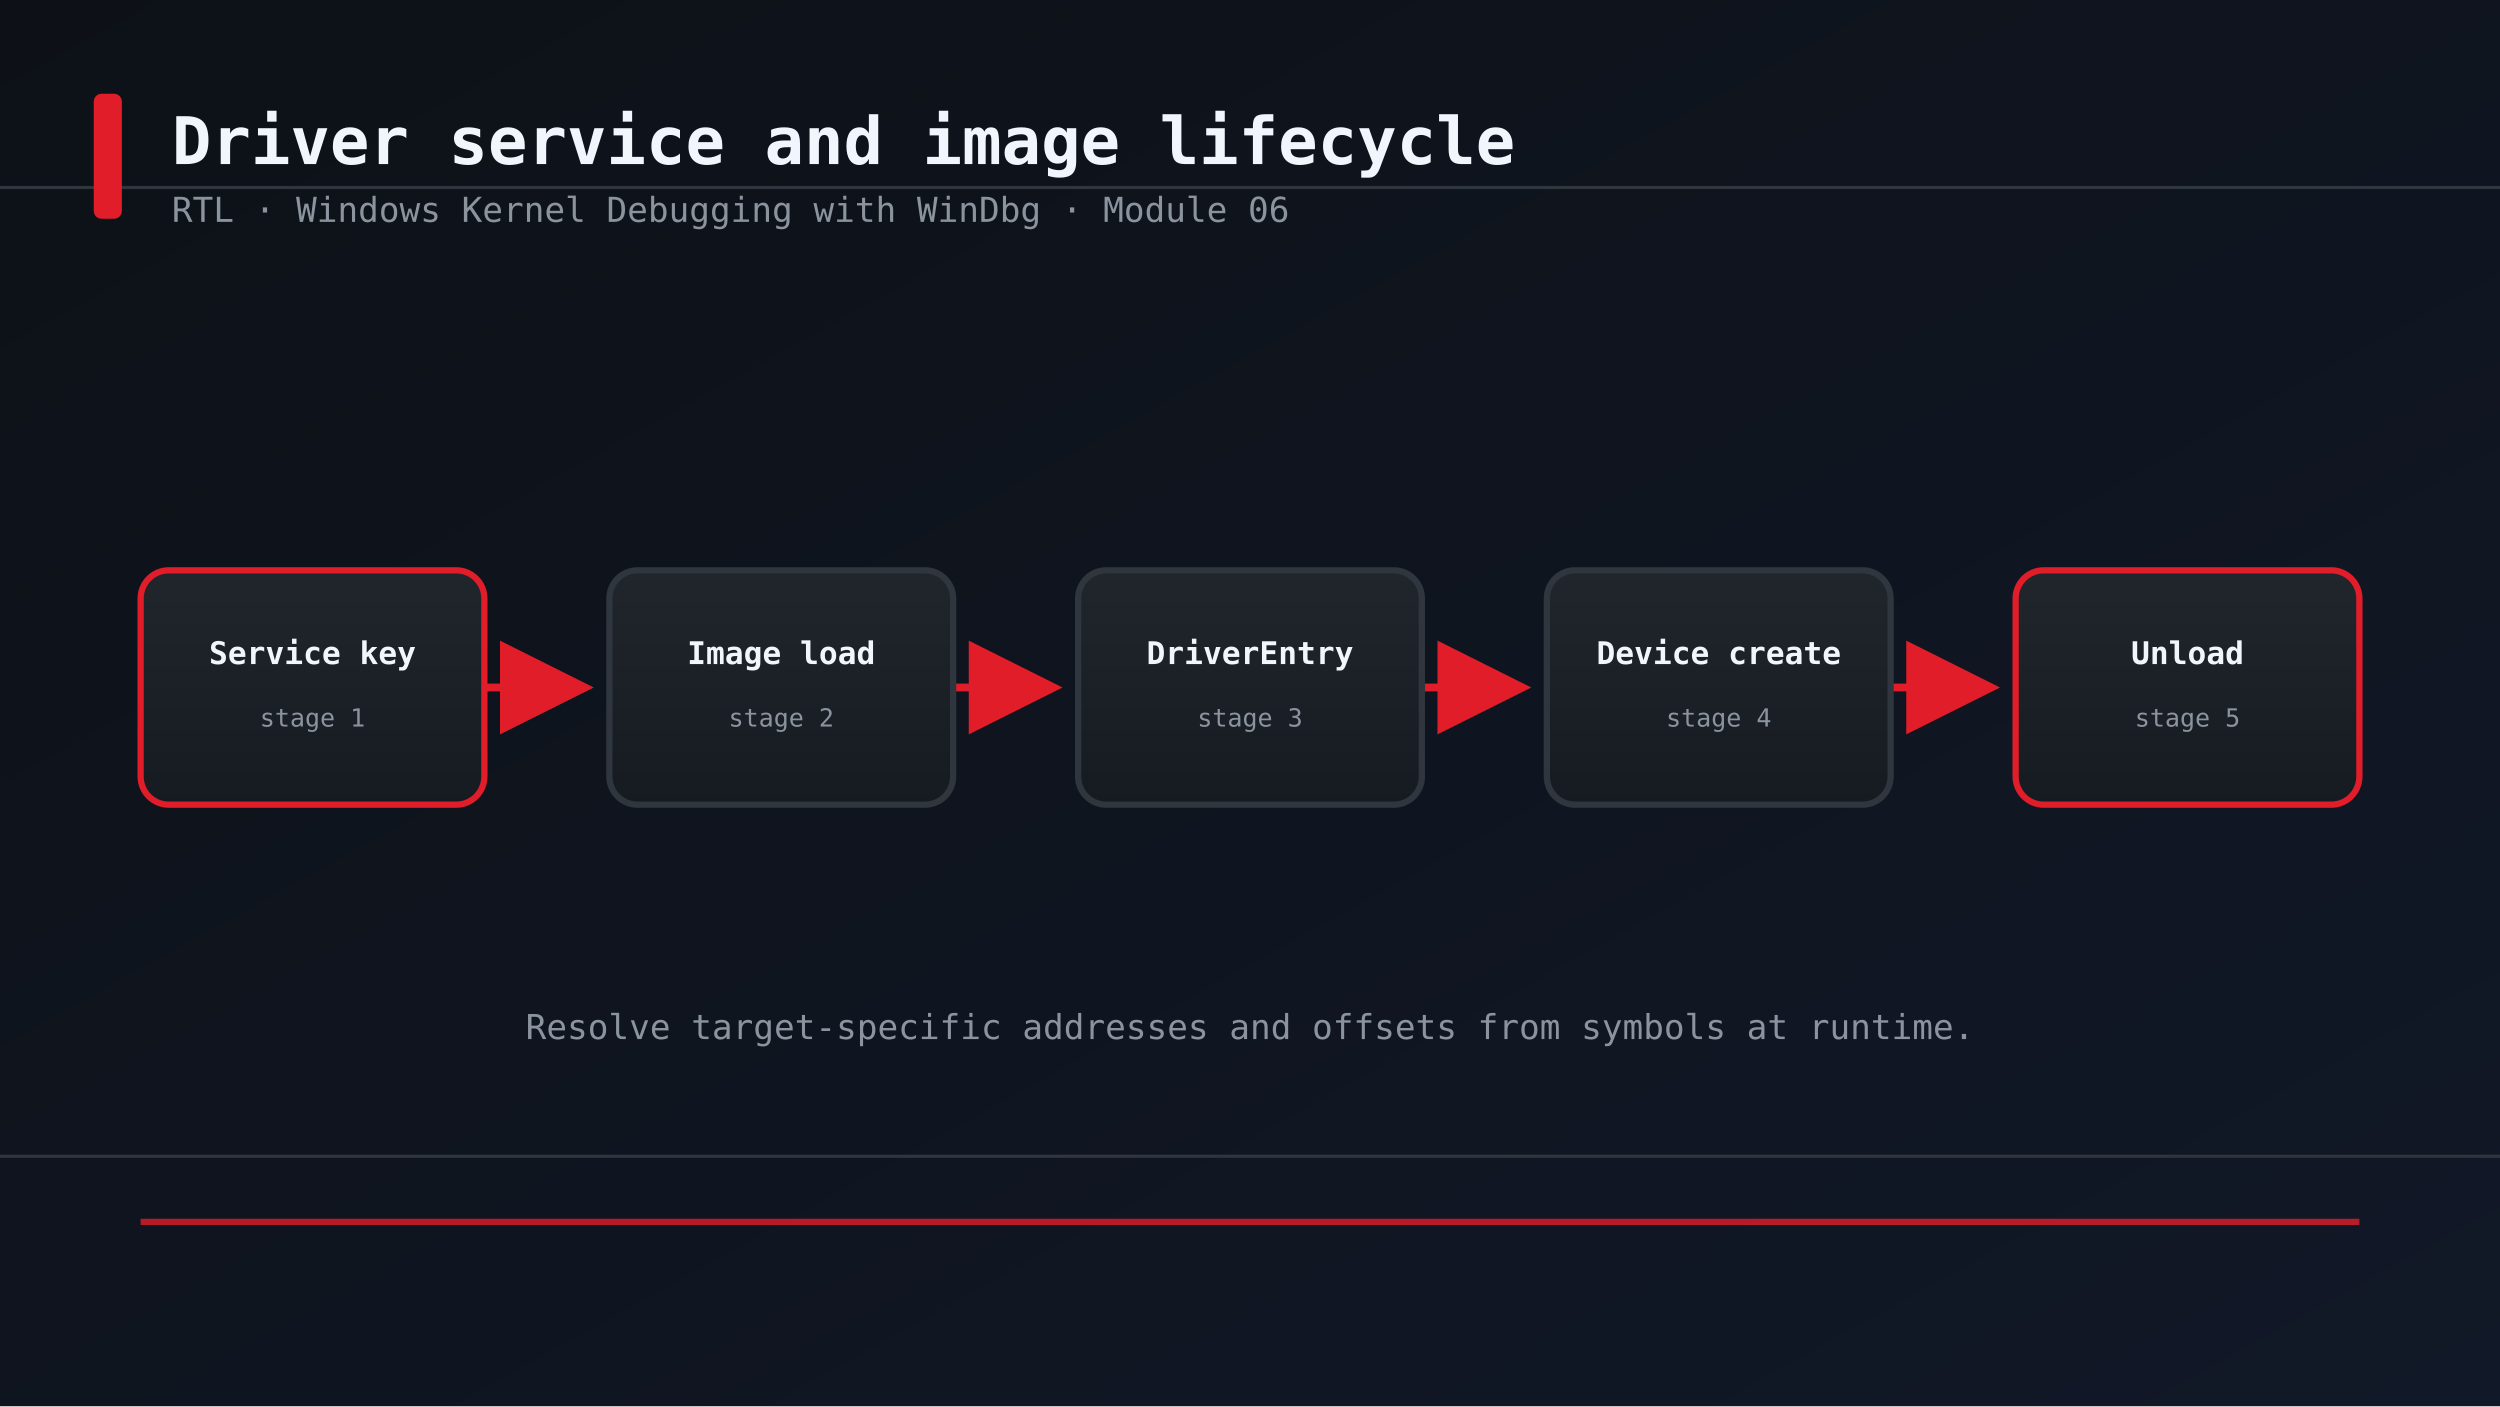
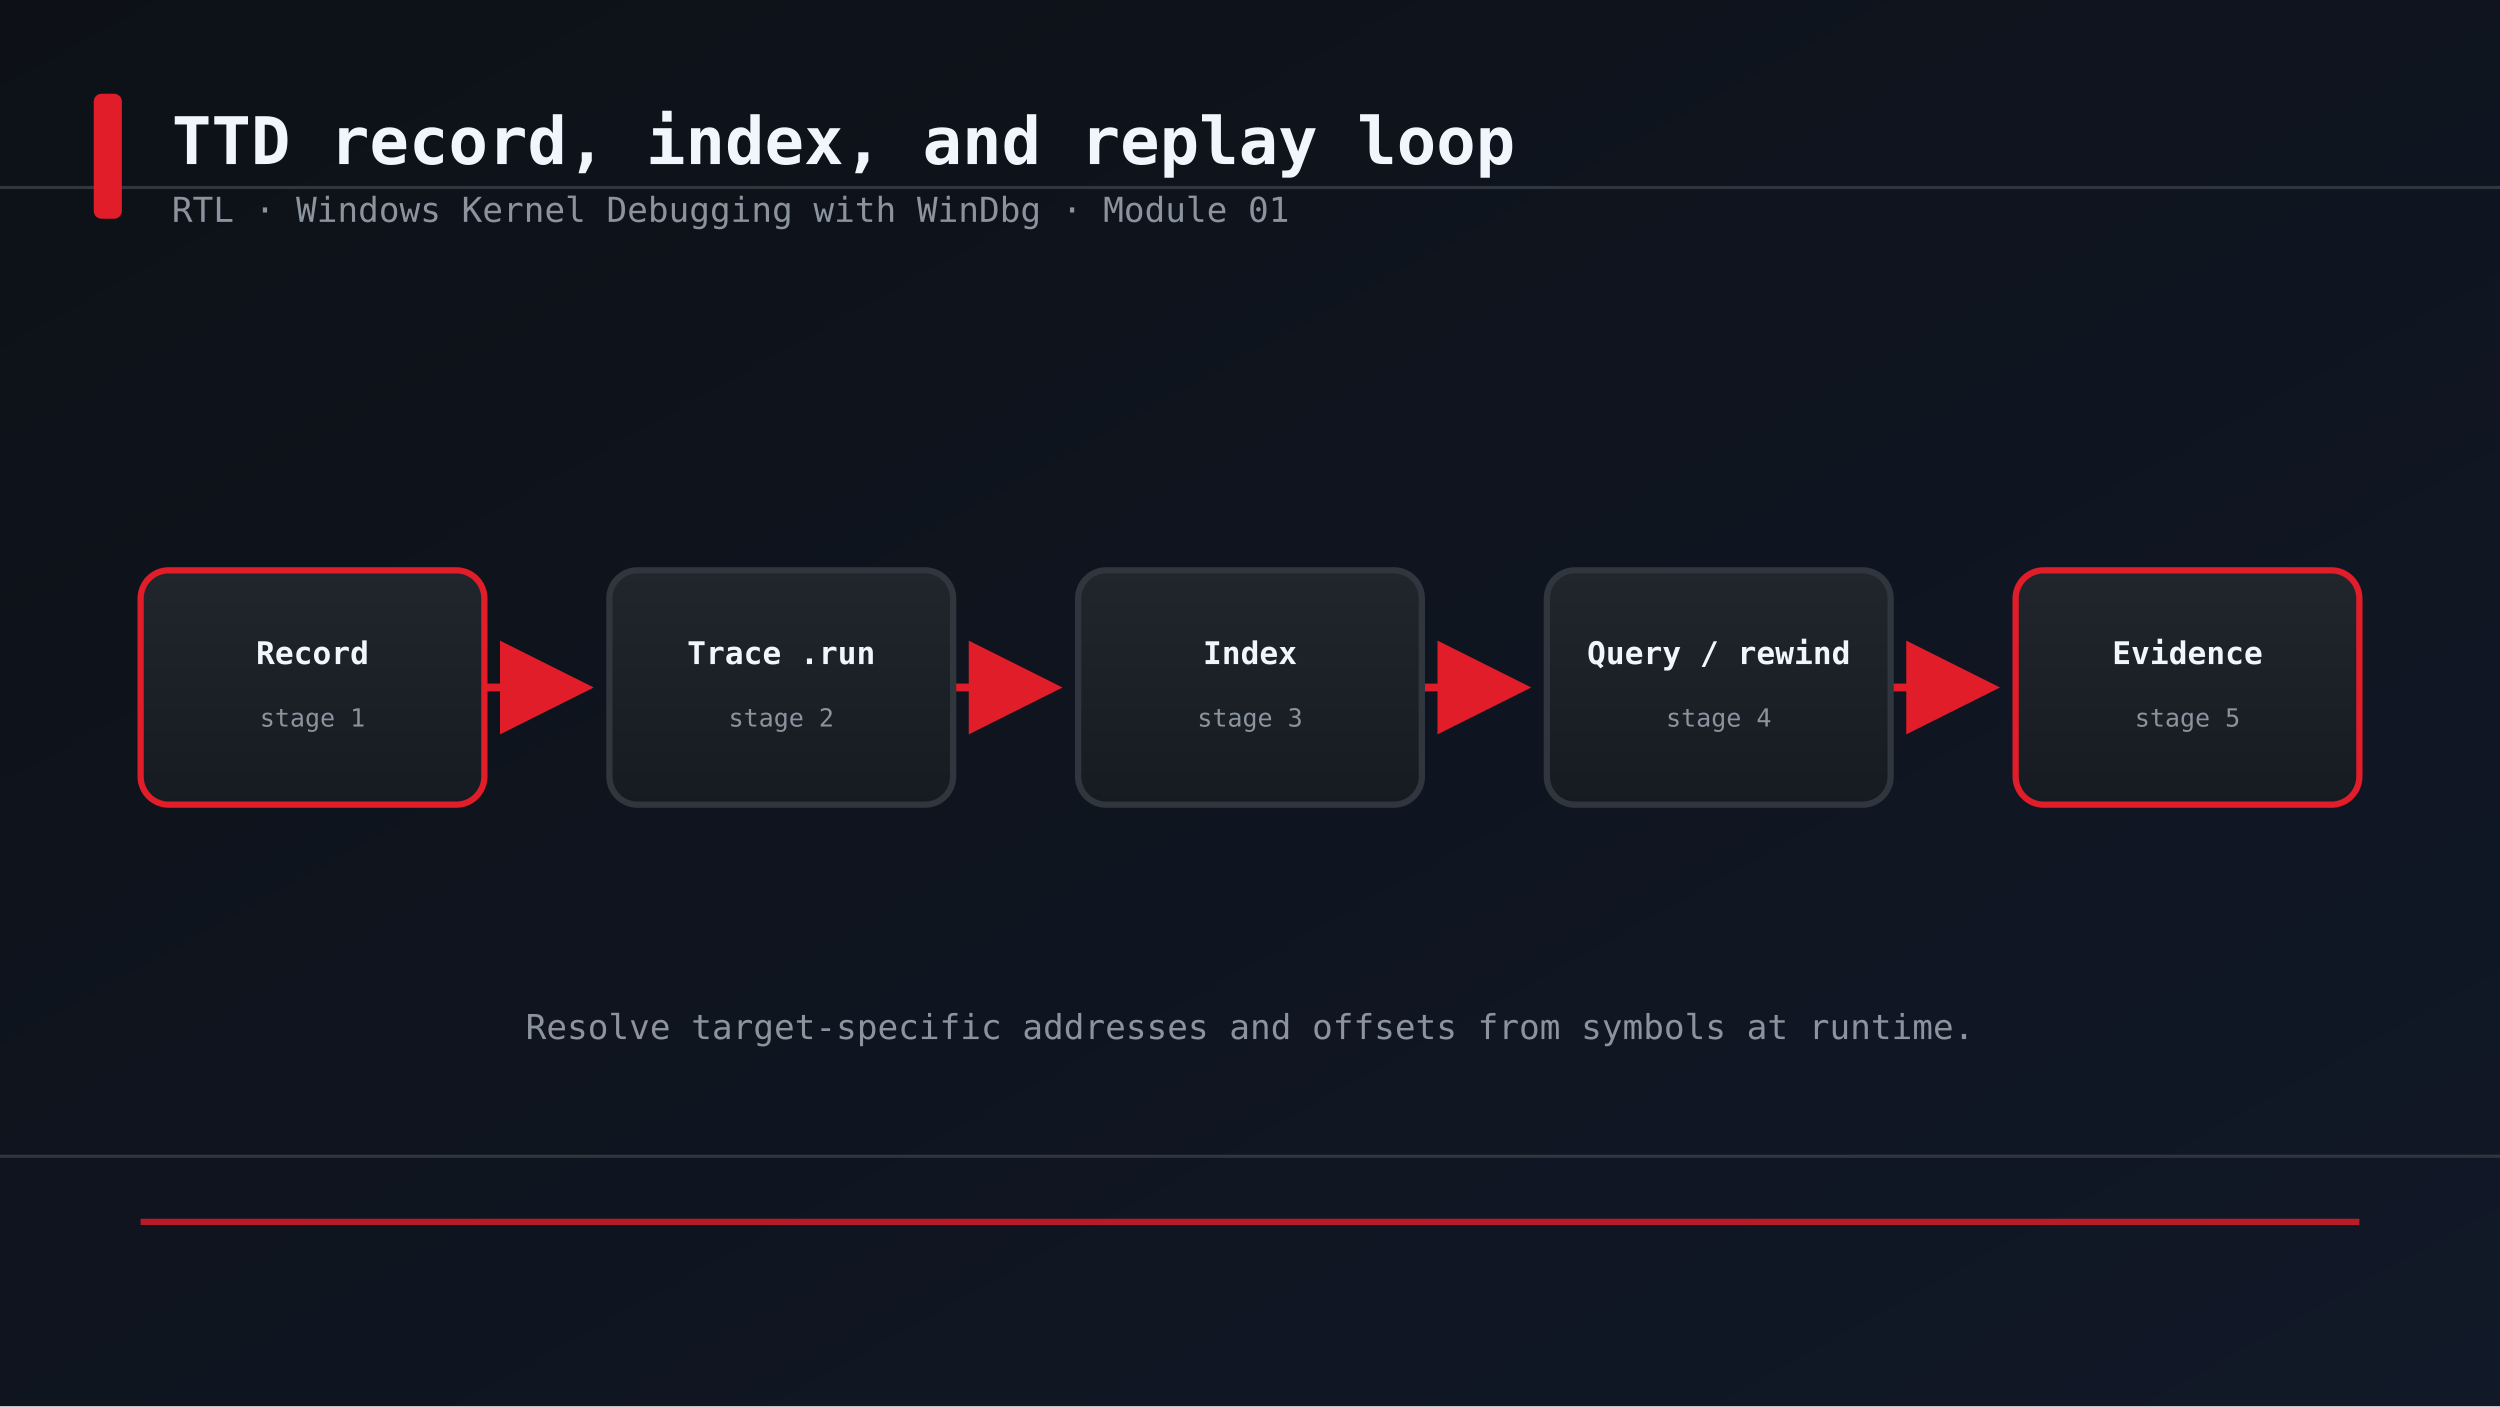
<svg xmlns="http://www.w3.org/2000/svg" viewBox="0 0 1600 900" width="100%" role="img" aria-labelledby="title desc">
  <defs>
    <linearGradient id="bg" x1="0" y1="0" x2="1" y2="1">
      <stop offset="0" stop-color="#0d1117" />
      <stop offset="1" stop-color="#111827" />
    </linearGradient>
    <linearGradient id="panel" x1="0" y1="0" x2="0" y2="1">
      <stop offset="0" stop-color="#21262d" />
      <stop offset="1" stop-color="#161b22" />
    </linearGradient>
    <marker id="arrow" markerWidth="12" markerHeight="12" refX="10" refY="6" orient="auto">
      <path d="M0,0 L12,6 L0,12 z" fill="#e11d2a" />
    </marker>
    <style>
      .title { fill:#f0f6fc; font:700 42px ui-monospace,SFMono-Regular,Consolas,monospace; }
      .subtitle { fill:#8b949e; font:22px ui-monospace,SFMono-Regular,Consolas,monospace; }
      .label { fill:#f0f6fc; font:700 20px ui-monospace,SFMono-Regular,Consolas,monospace; }
      .small { fill:#8b949e; font:16px ui-monospace,SFMono-Regular,Consolas,monospace; }
      .arrow { stroke:#e11d2a; stroke-width:5; marker-end:url(#arrow); }
    </style>
  </defs>
  <rect width="1600" height="900" fill="url(#bg)" />
  <path d="M0 120 H1600 M0 740 H1600" stroke="#30363d" stroke-width="2" />
  <rect x="60" y="60" width="18" height="80" rx="5" fill="#e11d2a" />
-   <text x="110" y="105" class="title">Driver service and image lifecycle</text>
-   <text x="110" y="142" class="subtitle">RTL · Windows Kernel Debugging with WinDbg · Module 06</text>
+   <text x="110" y="105" class="title">TTD record, index, and replay loop</text>
+   <text x="110" y="142" class="subtitle">RTL · Windows Kernel Debugging with WinDbg · Module 01</text>
  <line x1="310" y1="440" x2="370" y2="440" class="arrow" />
  <line x1="610" y1="440" x2="670" y2="440" class="arrow" />
  <line x1="910" y1="440" x2="970" y2="440" class="arrow" />
  <line x1="1210" y1="440" x2="1270" y2="440" class="arrow" />
  <g>
    <rect x="90" y="365" width="220" height="150" rx="18" fill="url(#panel)" stroke="#e11d2a" stroke-width="4" />
-     <text x="200" y="425" text-anchor="middle" class="label">Service key</text>
+     <text x="200" y="425" text-anchor="middle" class="label">Record</text>
    <text x="200" y="465" text-anchor="middle" class="small">stage 1</text>
  </g>
  <g>
    <rect x="390" y="365" width="220" height="150" rx="18" fill="url(#panel)" stroke="#30363d" stroke-width="4" />
-     <text x="500" y="425" text-anchor="middle" class="label">Image load</text>
+     <text x="500" y="425" text-anchor="middle" class="label">Trace .run</text>
    <text x="500" y="465" text-anchor="middle" class="small">stage 2</text>
  </g>
  <g>
    <rect x="690" y="365" width="220" height="150" rx="18" fill="url(#panel)" stroke="#30363d" stroke-width="4" />
-     <text x="800" y="425" text-anchor="middle" class="label">DriverEntry</text>
+     <text x="800" y="425" text-anchor="middle" class="label">Index</text>
    <text x="800" y="465" text-anchor="middle" class="small">stage 3</text>
  </g>
  <g>
    <rect x="990" y="365" width="220" height="150" rx="18" fill="url(#panel)" stroke="#30363d" stroke-width="4" />
-     <text x="1100" y="425" text-anchor="middle" class="label">Device create</text>
+     <text x="1100" y="425" text-anchor="middle" class="label">Query / rewind</text>
    <text x="1100" y="465" text-anchor="middle" class="small">stage 4</text>
  </g>
  <g>
    <rect x="1290" y="365" width="220" height="150" rx="18" fill="url(#panel)" stroke="#e11d2a" stroke-width="4" />
-     <text x="1400" y="425" text-anchor="middle" class="label">Unload</text>
+     <text x="1400" y="425" text-anchor="middle" class="label">Evidence</text>
    <text x="1400" y="465" text-anchor="middle" class="small">stage 5</text>
  </g>
  <text x="800" y="665" text-anchor="middle" class="subtitle">Resolve target-specific addresses and offsets from symbols at runtime.</text>
  <rect x="90" y="780" width="1420" height="4" fill="#e11d2a" opacity=".8" />
</svg>
